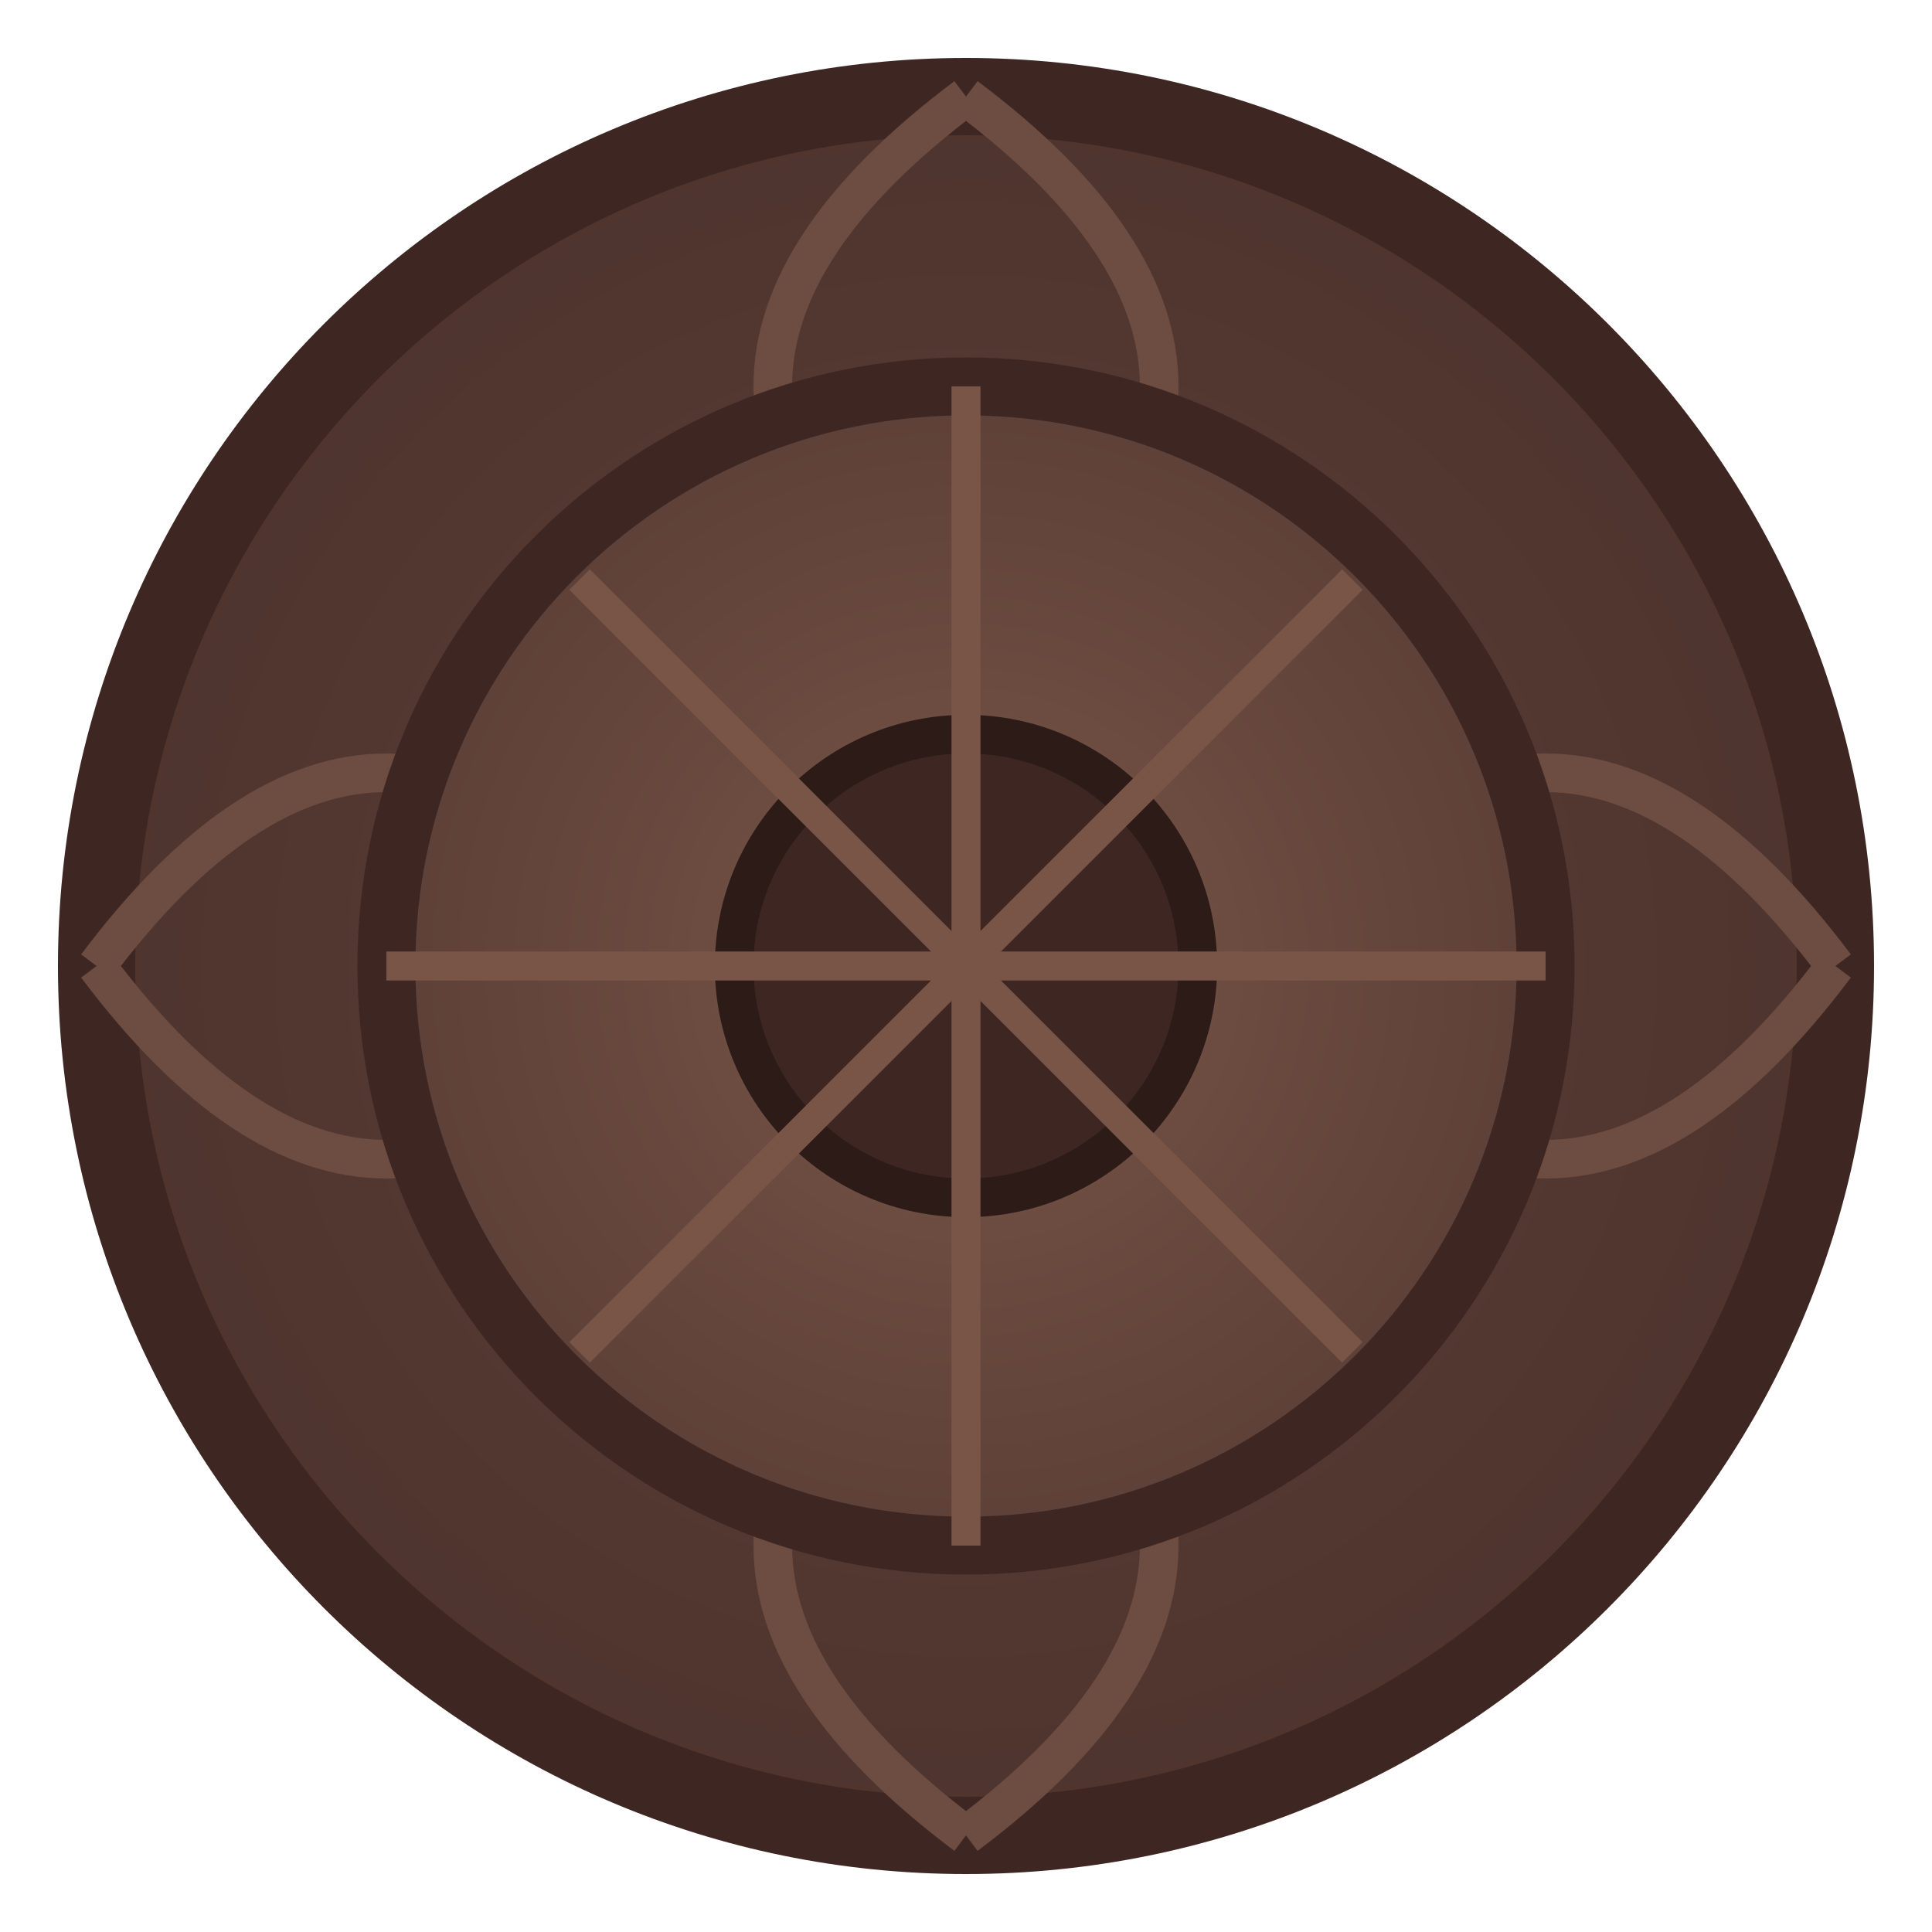
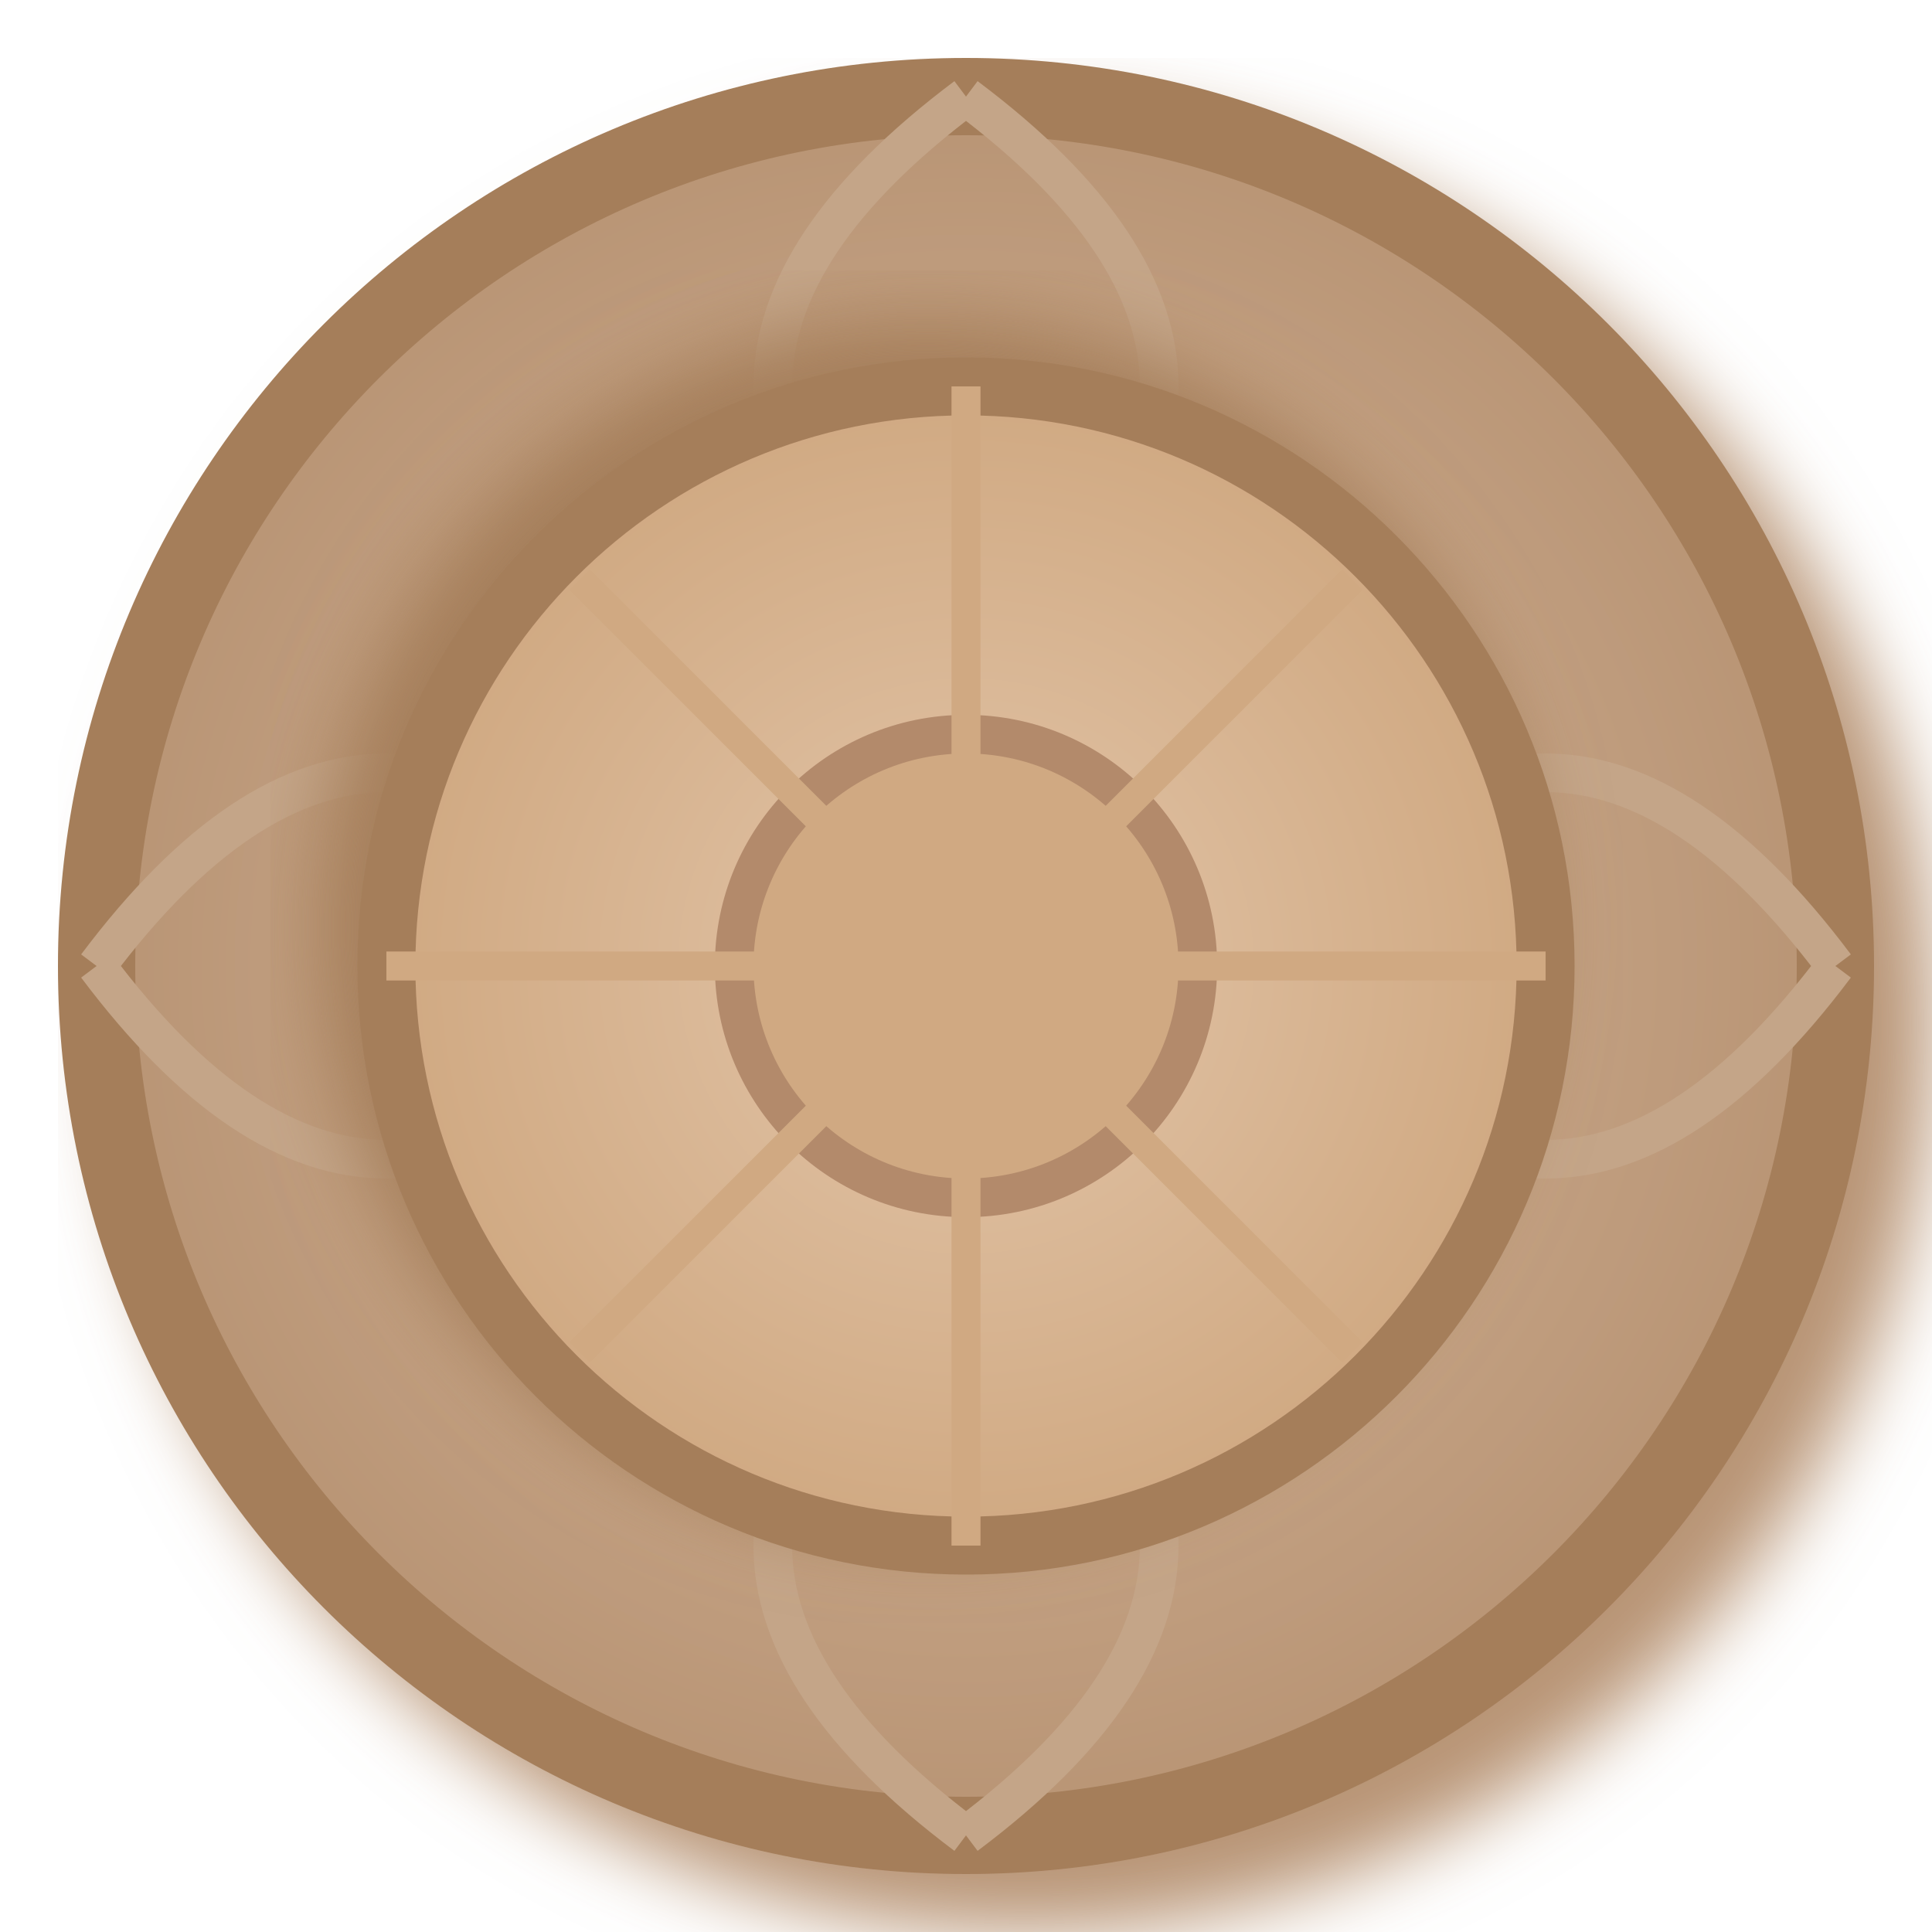
<svg xmlns="http://www.w3.org/2000/svg" width="100" height="100" viewBox="0 0 100 100">
  <defs>
-     <radialGradient id="darkOuterGradient" cx="50%" cy="50%" r="50%">
-       <stop offset="0%" stop-color="#5d4037" />
-       <stop offset="100%" stop-color="#4e342e" />
+     <radialGradient id="lightBrownOuterGradient" cx="50%" cy="50%" r="50%">
+       <stop offset="0%" stop-color="#d7b89c" />
+       <stop offset="100%" stop-color="#b89474" />
    </radialGradient>
-     <radialGradient id="darkInnerGradient" cx="50%" cy="50%" r="50%">
-       <stop offset="0%" stop-color="#795548" />
-       <stop offset="100%" stop-color="#5d4037" />
+     <radialGradient id="lightBrownInnerGradient" cx="50%" cy="50%" r="50%">
+       <stop offset="0%" stop-color="#e3c6aa" />
+       <stop offset="100%" stop-color="#d0a982" />
    </radialGradient>
+     <filter id="outerShadow" x="-10%" y="-10%" width="120%" height="120%">
+       <feDropShadow dx="3" dy="3" stdDeviation="2" flood-color="#b89474" />
+     </filter>
+     <filter id="innerShadow" x="-10%" y="-10%" width="120%" height="120%">
+       <feDropShadow dx="-2" dy="-2" stdDeviation="2" flood-color="#a57e5a" />
+     </filter>
  </defs>
-   <circle cx="50" cy="50" r="45" fill="url(#darkOuterGradient)" stroke="#3e2723" stroke-width="4" />
-   <path d="M50 5 Q70 20 50 35 Q30 20 50 5" fill="none" stroke="#6d4c41" stroke-width="2" />
-   <path d="M50 95 Q70 80 50 65 Q30 80 50 95" fill="none" stroke="#6d4c41" stroke-width="2" />
-   <path d="M5 50 Q20 30 35 50 Q20 70 5 50" fill="none" stroke="#6d4c41" stroke-width="2" />
-   <path d="M95 50 Q80 30 65 50 Q80 70 95 50" fill="none" stroke="#6d4c41" stroke-width="2" />
-   <circle cx="50" cy="50" r="30" fill="url(#darkInnerGradient)" stroke="#3e2723" stroke-width="3" />
-   <circle cx="50" cy="50" r="12" fill="#3e2723" stroke="#2c1b16" stroke-width="2" />
-   <line x1="50" y1="20" x2="50" y2="80" stroke="#795548" stroke-width="1.5" />
-   <line x1="20" y1="50" x2="80" y2="50" stroke="#795548" stroke-width="1.5" />
-   <line x1="30" y1="30" x2="70" y2="70" stroke="#795548" stroke-width="1.5" />
-   <line x1="70" y1="30" x2="30" y2="70" stroke="#795548" stroke-width="1.5" />
+   <circle cx="50" cy="50" r="45" fill="url(#lightBrownOuterGradient)" stroke="#a57e5a" stroke-width="4" filter="url(#outerShadow)" />
+   <path d="M50 5 Q70 20 50 35 Q30 20 50 5" fill="none" stroke="#c4a588" stroke-width="2" />
+   <path d="M50 95 Q70 80 50 65 Q30 80 50 95" fill="none" stroke="#c4a588" stroke-width="2" />
+   <path d="M5 50 Q20 30 35 50 Q20 70 5 50" fill="none" stroke="#c4a588" stroke-width="2" />
+   <path d="M95 50 Q80 30 65 50 Q80 70 95 50" fill="none" stroke="#c4a588" stroke-width="2" />
+   <circle cx="50" cy="50" r="30" fill="url(#lightBrownInnerGradient)" stroke="#a57e5a" stroke-width="3" filter="url(#innerShadow)" />
+   <circle cx="50" cy="50" r="12" fill="#d0a982" stroke="#b38a6b" stroke-width="2" />
+   <line x1="50" y1="20" x2="50" y2="80" stroke="#d0a982" stroke-width="1.5" />
+   <line x1="20" y1="50" x2="80" y2="50" stroke="#d0a982" stroke-width="1.5" />
+   <line x1="30" y1="30" x2="70" y2="70" stroke="#d0a982" stroke-width="1.5" />
+   <line x1="70" y1="30" x2="30" y2="70" stroke="#d0a982" stroke-width="1.5" />
</svg>
